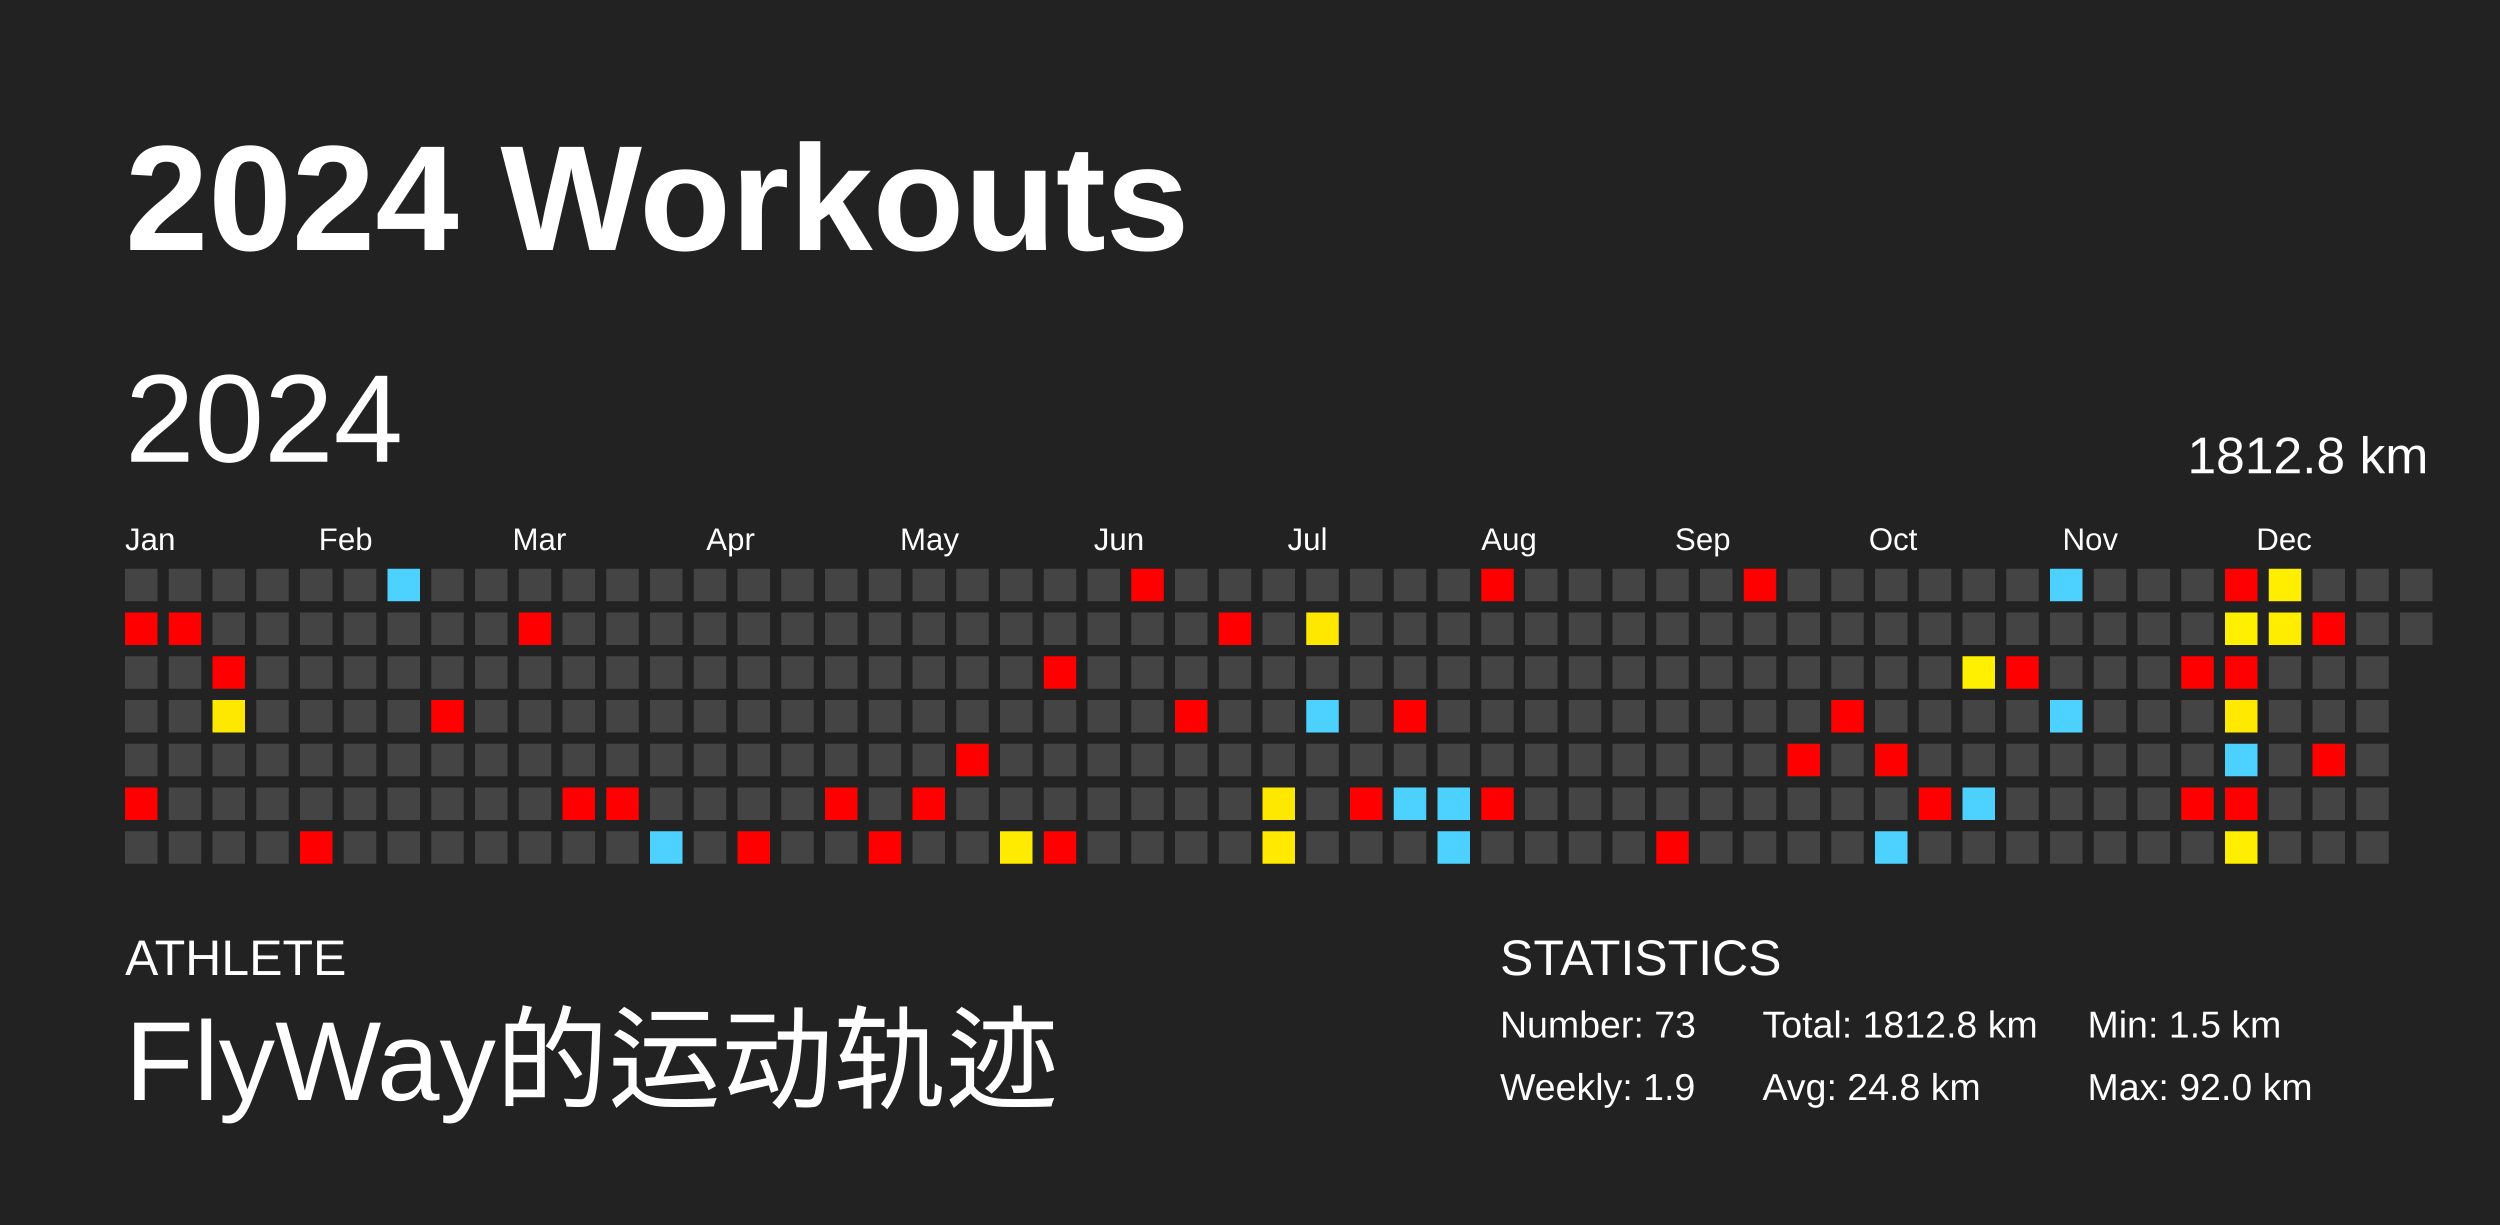
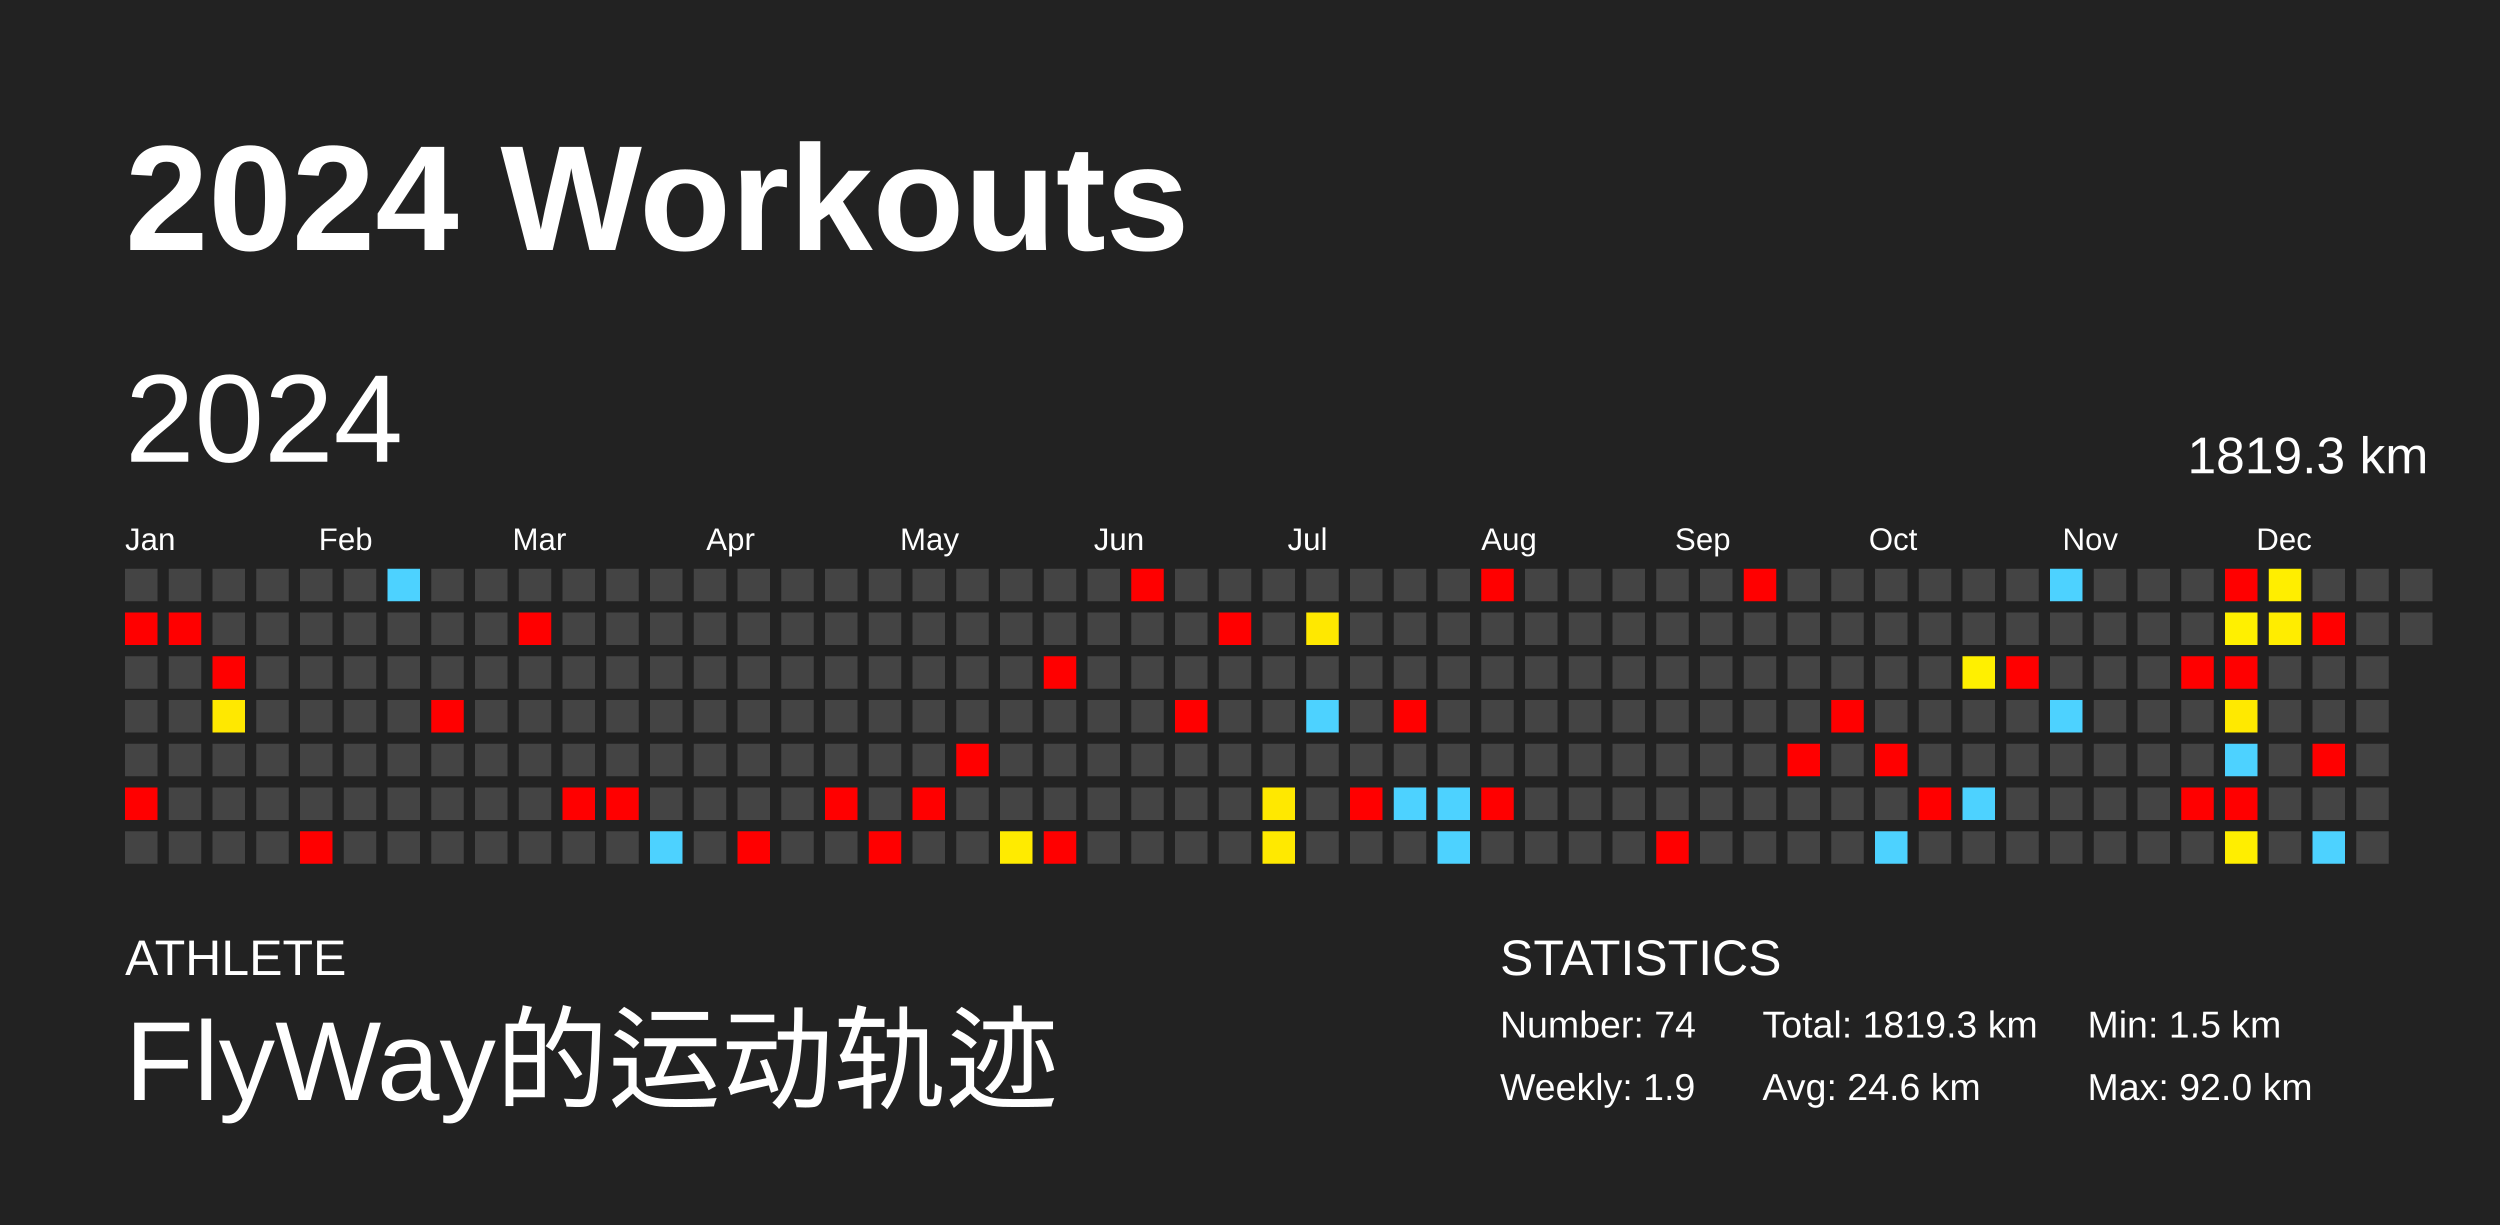
<svg xmlns="http://www.w3.org/2000/svg" baseProfile="full" height="98mm" version="1.1" viewBox="0,0,200,98" width="200mm">
  <defs />
  <rect fill="#222222" height="98" width="200" x="0" y="0" />
  <text fill="#FFFFFF" style="font-size:12px; font-family:Arial; font-weight:bold;" x="10" y="20">2024 Workouts</text>
  <text fill="#FFFFFF" style="font-size:4px; font-family:Arial" x="10" y="78">ATHLETE</text>
  <text fill="#FFFFFF" style="font-size:9px; font-family:Arial" x="10" y="88">FlyWay的运动轨迹</text>
  <text fill="#FFFFFF" style="font-size:4px; font-family:Arial" x="120" y="78">STATISTICS</text>
-   <text fill="#FFFFFF" style="font-size:3px; font-family:Arial" x="120" y="83">Number: 73</text>
+   <text fill="#FFFFFF" style="font-size:3px; font-family:Arial" x="120" y="83">Number: 74</text>
  <text fill="#FFFFFF" style="font-size:3px; font-family:Arial" x="120" y="88">Weekly: 1.9</text>
-   <text fill="#FFFFFF" style="font-size:3px; font-family:Arial" x="141" y="83">Total: 1812.8 km</text>
-   <text fill="#FFFFFF" style="font-size:3px; font-family:Arial" x="141" y="88">Avg: 24.8 km</text>
+   <text fill="#FFFFFF" style="font-size:3px; font-family:Arial" x="141" y="83">Total: 1819.3 km</text>
+   <text fill="#FFFFFF" style="font-size:3px; font-family:Arial" x="141" y="88">Avg: 24.6 km</text>
  <text fill="#FFFFFF" style="font-size:3px; font-family:Arial" x="167" y="83">Min: 1.5 km</text>
  <text fill="#FFFFFF" style="font-size:3px; font-family:Arial" x="167" y="88">Max: 92.0 km</text>
  <text dominant-baseline="hanging" fill="#FFFFFF" style="font-size:10.0px; font-family:Arial;" x="10" y="30">2024</text>
-   <text dominant-baseline="hanging" fill="#FFFFFF" style="font-size:4.125px; font-family:Arial;" x="175" y="35">1812.8 km</text>
+   <text dominant-baseline="hanging" fill="#FFFFFF" style="font-size:4.125px; font-family:Arial;" x="175" y="35">1819.3 km</text>
  <text fill="#FFFFFF" style="font-size:2.5px; font-family:Arial" x="10.0" y="44">Jan</text>
  <text fill="#FFFFFF" style="font-size:2.5px; font-family:Arial" x="25.5" y="44">Feb</text>
  <text fill="#FFFFFF" style="font-size:2.5px; font-family:Arial" x="41.0" y="44">Mar</text>
  <text fill="#FFFFFF" style="font-size:2.5px; font-family:Arial" x="56.5" y="44">Apr</text>
  <text fill="#FFFFFF" style="font-size:2.5px; font-family:Arial" x="72.0" y="44">May</text>
  <text fill="#FFFFFF" style="font-size:2.5px; font-family:Arial" x="87.5" y="44">Jun</text>
  <text fill="#FFFFFF" style="font-size:2.5px; font-family:Arial" x="103.0" y="44">Jul</text>
  <text fill="#FFFFFF" style="font-size:2.5px; font-family:Arial" x="118.5" y="44">Aug</text>
  <text fill="#FFFFFF" style="font-size:2.5px; font-family:Arial" x="134.0" y="44">Sep</text>
  <text fill="#FFFFFF" style="font-size:2.5px; font-family:Arial" x="149.5" y="44">Oct</text>
  <text fill="#FFFFFF" style="font-size:2.5px; font-family:Arial" x="165.0" y="44">Nov</text>
  <text fill="#FFFFFF" style="font-size:2.5px; font-family:Arial" x="180.5" y="44">Dec</text>
  <rect fill="#444444" height="2.6" width="2.6" x="10.0" y="45.5" />
  <rect fill="red" height="2.6" width="2.6" x="10.0" y="49.0" />
  <rect fill="#444444" height="2.6" width="2.6" x="10.0" y="52.5" />
  <rect fill="#444444" height="2.6" width="2.6" x="10.0" y="56.0" />
  <rect fill="#444444" height="2.6" width="2.6" x="10.0" y="59.5" />
  <rect fill="red" height="2.6" width="2.6" x="10.0" y="63.0" />
  <rect fill="#444444" height="2.6" width="2.6" x="10.0" y="66.5" />
  <rect fill="#444444" height="2.6" width="2.6" x="13.5" y="45.5" />
  <rect fill="red" height="2.6" width="2.6" x="13.5" y="49.0" />
  <rect fill="#444444" height="2.6" width="2.6" x="13.5" y="52.5" />
  <rect fill="#444444" height="2.6" width="2.6" x="13.5" y="56.0" />
  <rect fill="#444444" height="2.6" width="2.6" x="13.5" y="59.5" />
  <rect fill="#444444" height="2.6" width="2.6" x="13.5" y="63.0" />
  <rect fill="#444444" height="2.6" width="2.6" x="13.5" y="66.5" />
  <rect fill="#444444" height="2.6" width="2.6" x="17.0" y="45.5" />
  <rect fill="#444444" height="2.6" width="2.6" x="17.0" y="49.0" />
  <rect fill="red" height="2.6" width="2.6" x="17.0" y="52.5" />
  <rect fill="#ffe800" height="2.6" width="2.6" x="17.0" y="56.0" />
  <rect fill="#444444" height="2.6" width="2.6" x="17.0" y="59.5" />
  <rect fill="#444444" height="2.6" width="2.6" x="17.0" y="63.0" />
  <rect fill="#444444" height="2.6" width="2.6" x="17.0" y="66.5" />
  <rect fill="#444444" height="2.6" width="2.6" x="20.5" y="45.5" />
  <rect fill="#444444" height="2.6" width="2.6" x="20.5" y="49.0" />
  <rect fill="#444444" height="2.6" width="2.6" x="20.5" y="52.5" />
  <rect fill="#444444" height="2.6" width="2.6" x="20.5" y="56.0" />
  <rect fill="#444444" height="2.6" width="2.6" x="20.5" y="59.5" />
  <rect fill="#444444" height="2.6" width="2.6" x="20.5" y="63.0" />
  <rect fill="#444444" height="2.6" width="2.6" x="20.5" y="66.5" />
  <rect fill="#444444" height="2.6" width="2.6" x="24.0" y="45.5" />
  <rect fill="#444444" height="2.6" width="2.6" x="24.0" y="49.0" />
  <rect fill="#444444" height="2.6" width="2.6" x="24.0" y="52.5" />
  <rect fill="#444444" height="2.6" width="2.6" x="24.0" y="56.0" />
  <rect fill="#444444" height="2.6" width="2.6" x="24.0" y="59.5" />
  <rect fill="#444444" height="2.6" width="2.6" x="24.0" y="63.0" />
  <rect fill="red" height="2.6" width="2.6" x="24.0" y="66.5" />
  <rect fill="#444444" height="2.6" width="2.6" x="27.5" y="45.5" />
  <rect fill="#444444" height="2.6" width="2.6" x="27.5" y="49.0" />
  <rect fill="#444444" height="2.6" width="2.6" x="27.5" y="52.5" />
  <rect fill="#444444" height="2.6" width="2.6" x="27.5" y="56.0" />
  <rect fill="#444444" height="2.6" width="2.6" x="27.5" y="59.5" />
  <rect fill="#444444" height="2.6" width="2.6" x="27.5" y="63.0" />
  <rect fill="#444444" height="2.6" width="2.6" x="27.5" y="66.5" />
  <rect fill="#4dd2ff" height="2.6" width="2.6" x="31.0" y="45.5" />
  <rect fill="#444444" height="2.6" width="2.6" x="31.0" y="49.0" />
  <rect fill="#444444" height="2.6" width="2.6" x="31.0" y="52.5" />
  <rect fill="#444444" height="2.6" width="2.6" x="31.0" y="56.0" />
  <rect fill="#444444" height="2.6" width="2.6" x="31.0" y="59.5" />
  <rect fill="#444444" height="2.6" width="2.6" x="31.0" y="63.0" />
  <rect fill="#444444" height="2.6" width="2.6" x="31.0" y="66.5" />
  <rect fill="#444444" height="2.6" width="2.6" x="34.5" y="45.5" />
  <rect fill="#444444" height="2.6" width="2.6" x="34.5" y="49.0" />
  <rect fill="#444444" height="2.6" width="2.6" x="34.5" y="52.5" />
  <rect fill="red" height="2.6" width="2.6" x="34.5" y="56.0" />
  <rect fill="#444444" height="2.6" width="2.6" x="34.5" y="59.5" />
  <rect fill="#444444" height="2.6" width="2.6" x="34.5" y="63.0" />
  <rect fill="#444444" height="2.6" width="2.6" x="34.5" y="66.5" />
  <rect fill="#444444" height="2.6" width="2.6" x="38.0" y="45.5" />
  <rect fill="#444444" height="2.6" width="2.6" x="38.0" y="49.0" />
  <rect fill="#444444" height="2.6" width="2.6" x="38.0" y="52.5" />
  <rect fill="#444444" height="2.6" width="2.6" x="38.0" y="56.0" />
  <rect fill="#444444" height="2.6" width="2.6" x="38.0" y="59.5" />
  <rect fill="#444444" height="2.6" width="2.6" x="38.0" y="63.0" />
  <rect fill="#444444" height="2.6" width="2.6" x="38.0" y="66.5" />
  <rect fill="#444444" height="2.6" width="2.6" x="41.5" y="45.5" />
  <rect fill="red" height="2.6" width="2.6" x="41.5" y="49.0" />
  <rect fill="#444444" height="2.6" width="2.6" x="41.5" y="52.5" />
  <rect fill="#444444" height="2.6" width="2.6" x="41.5" y="56.0" />
  <rect fill="#444444" height="2.6" width="2.6" x="41.5" y="59.5" />
  <rect fill="#444444" height="2.6" width="2.6" x="41.5" y="63.0" />
  <rect fill="#444444" height="2.6" width="2.6" x="41.5" y="66.5" />
  <rect fill="#444444" height="2.6" width="2.6" x="45.0" y="45.5" />
  <rect fill="#444444" height="2.6" width="2.6" x="45.0" y="49.0" />
  <rect fill="#444444" height="2.6" width="2.6" x="45.0" y="52.5" />
  <rect fill="#444444" height="2.6" width="2.6" x="45.0" y="56.0" />
  <rect fill="#444444" height="2.6" width="2.6" x="45.0" y="59.5" />
  <rect fill="red" height="2.6" width="2.6" x="45.0" y="63.0" />
  <rect fill="#444444" height="2.6" width="2.6" x="45.0" y="66.5" />
  <rect fill="#444444" height="2.6" width="2.6" x="48.5" y="45.5" />
  <rect fill="#444444" height="2.6" width="2.6" x="48.5" y="49.0" />
  <rect fill="#444444" height="2.6" width="2.6" x="48.5" y="52.5" />
  <rect fill="#444444" height="2.6" width="2.6" x="48.5" y="56.0" />
  <rect fill="#444444" height="2.6" width="2.6" x="48.5" y="59.5" />
  <rect fill="red" height="2.6" width="2.6" x="48.5" y="63.0" />
  <rect fill="#444444" height="2.6" width="2.6" x="48.5" y="66.5" />
  <rect fill="#444444" height="2.6" width="2.6" x="52.0" y="45.5" />
  <rect fill="#444444" height="2.6" width="2.6" x="52.0" y="49.0" />
  <rect fill="#444444" height="2.6" width="2.6" x="52.0" y="52.5" />
  <rect fill="#444444" height="2.6" width="2.6" x="52.0" y="56.0" />
  <rect fill="#444444" height="2.6" width="2.6" x="52.0" y="59.5" />
  <rect fill="#444444" height="2.6" width="2.6" x="52.0" y="63.0" />
  <rect fill="#4dd2ff" height="2.6" width="2.6" x="52.0" y="66.5" />
  <rect fill="#444444" height="2.6" width="2.6" x="55.5" y="45.5" />
  <rect fill="#444444" height="2.6" width="2.6" x="55.5" y="49.0" />
  <rect fill="#444444" height="2.6" width="2.6" x="55.5" y="52.5" />
  <rect fill="#444444" height="2.6" width="2.6" x="55.5" y="56.0" />
  <rect fill="#444444" height="2.6" width="2.6" x="55.5" y="59.5" />
  <rect fill="#444444" height="2.6" width="2.6" x="55.5" y="63.0" />
  <rect fill="#444444" height="2.6" width="2.6" x="55.5" y="66.5" />
  <rect fill="#444444" height="2.6" width="2.6" x="59.0" y="45.5" />
  <rect fill="#444444" height="2.6" width="2.6" x="59.0" y="49.0" />
  <rect fill="#444444" height="2.6" width="2.6" x="59.0" y="52.5" />
  <rect fill="#444444" height="2.6" width="2.6" x="59.0" y="56.0" />
  <rect fill="#444444" height="2.6" width="2.6" x="59.0" y="59.5" />
  <rect fill="#444444" height="2.6" width="2.6" x="59.0" y="63.0" />
  <rect fill="red" height="2.6" width="2.6" x="59.0" y="66.5" />
  <rect fill="#444444" height="2.6" width="2.6" x="62.5" y="45.5" />
  <rect fill="#444444" height="2.6" width="2.6" x="62.5" y="49.0" />
  <rect fill="#444444" height="2.6" width="2.6" x="62.5" y="52.5" />
  <rect fill="#444444" height="2.6" width="2.6" x="62.5" y="56.0" />
  <rect fill="#444444" height="2.6" width="2.6" x="62.5" y="59.5" />
  <rect fill="#444444" height="2.6" width="2.6" x="62.5" y="63.0" />
  <rect fill="#444444" height="2.6" width="2.6" x="62.5" y="66.5" />
  <rect fill="#444444" height="2.6" width="2.6" x="66.0" y="45.5" />
  <rect fill="#444444" height="2.6" width="2.6" x="66.0" y="49.0" />
  <rect fill="#444444" height="2.6" width="2.6" x="66.0" y="52.5" />
  <rect fill="#444444" height="2.6" width="2.6" x="66.0" y="56.0" />
  <rect fill="#444444" height="2.6" width="2.6" x="66.0" y="59.5" />
  <rect fill="red" height="2.6" width="2.6" x="66.0" y="63.0" />
  <rect fill="#444444" height="2.6" width="2.6" x="66.0" y="66.5" />
  <rect fill="#444444" height="2.6" width="2.6" x="69.5" y="45.5" />
  <rect fill="#444444" height="2.6" width="2.6" x="69.5" y="49.0" />
  <rect fill="#444444" height="2.6" width="2.6" x="69.5" y="52.5" />
  <rect fill="#444444" height="2.6" width="2.6" x="69.5" y="56.0" />
  <rect fill="#444444" height="2.6" width="2.6" x="69.5" y="59.5" />
  <rect fill="#444444" height="2.6" width="2.6" x="69.5" y="63.0" />
  <rect fill="red" height="2.6" width="2.6" x="69.5" y="66.5" />
  <rect fill="#444444" height="2.6" width="2.6" x="73.0" y="45.5" />
  <rect fill="#444444" height="2.6" width="2.6" x="73.0" y="49.0" />
  <rect fill="#444444" height="2.6" width="2.6" x="73.0" y="52.5" />
  <rect fill="#444444" height="2.6" width="2.6" x="73.0" y="56.0" />
  <rect fill="#444444" height="2.6" width="2.6" x="73.0" y="59.5" />
  <rect fill="red" height="2.6" width="2.6" x="73.0" y="63.0" />
  <rect fill="#444444" height="2.6" width="2.6" x="73.0" y="66.5" />
  <rect fill="#444444" height="2.6" width="2.6" x="76.5" y="45.5" />
  <rect fill="#444444" height="2.6" width="2.6" x="76.5" y="49.0" />
  <rect fill="#444444" height="2.6" width="2.6" x="76.5" y="52.5" />
  <rect fill="#444444" height="2.6" width="2.6" x="76.5" y="56.0" />
  <rect fill="red" height="2.6" width="2.6" x="76.5" y="59.5" />
  <rect fill="#444444" height="2.6" width="2.6" x="76.5" y="63.0" />
  <rect fill="#444444" height="2.6" width="2.6" x="76.5" y="66.5" />
  <rect fill="#444444" height="2.6" width="2.6" x="80.0" y="45.5" />
  <rect fill="#444444" height="2.6" width="2.6" x="80.0" y="49.0" />
  <rect fill="#444444" height="2.6" width="2.6" x="80.0" y="52.5" />
  <rect fill="#444444" height="2.6" width="2.6" x="80.0" y="56.0" />
  <rect fill="#444444" height="2.6" width="2.6" x="80.0" y="59.5" />
  <rect fill="#444444" height="2.6" width="2.6" x="80.0" y="63.0" />
  <rect fill="#ffeb00" height="2.6" width="2.6" x="80.0" y="66.5" />
  <rect fill="#444444" height="2.6" width="2.6" x="83.5" y="45.5" />
  <rect fill="#444444" height="2.6" width="2.6" x="83.5" y="49.0" />
  <rect fill="red" height="2.6" width="2.6" x="83.5" y="52.5" />
  <rect fill="#444444" height="2.6" width="2.6" x="83.5" y="56.0" />
  <rect fill="#444444" height="2.6" width="2.6" x="83.5" y="59.5" />
  <rect fill="#444444" height="2.6" width="2.6" x="83.5" y="63.0" />
  <rect fill="red" height="2.6" width="2.6" x="83.5" y="66.5" />
  <rect fill="#444444" height="2.6" width="2.6" x="87.0" y="45.5" />
  <rect fill="#444444" height="2.6" width="2.6" x="87.0" y="49.0" />
  <rect fill="#444444" height="2.6" width="2.6" x="87.0" y="52.5" />
  <rect fill="#444444" height="2.6" width="2.6" x="87.0" y="56.0" />
  <rect fill="#444444" height="2.6" width="2.6" x="87.0" y="59.5" />
  <rect fill="#444444" height="2.6" width="2.6" x="87.0" y="63.0" />
  <rect fill="#444444" height="2.6" width="2.6" x="87.0" y="66.5" />
  <rect fill="red" height="2.6" width="2.6" x="90.5" y="45.5" />
  <rect fill="#444444" height="2.6" width="2.6" x="90.5" y="49.0" />
  <rect fill="#444444" height="2.6" width="2.6" x="90.5" y="52.5" />
  <rect fill="#444444" height="2.6" width="2.6" x="90.5" y="56.0" />
  <rect fill="#444444" height="2.6" width="2.6" x="90.5" y="59.5" />
  <rect fill="#444444" height="2.6" width="2.6" x="90.5" y="63.0" />
  <rect fill="#444444" height="2.6" width="2.6" x="90.5" y="66.5" />
  <rect fill="#444444" height="2.6" width="2.6" x="94.0" y="45.5" />
  <rect fill="#444444" height="2.6" width="2.6" x="94.0" y="49.0" />
  <rect fill="#444444" height="2.6" width="2.6" x="94.0" y="52.5" />
  <rect fill="red" height="2.6" width="2.6" x="94.0" y="56.0" />
  <rect fill="#444444" height="2.6" width="2.6" x="94.0" y="59.5" />
  <rect fill="#444444" height="2.6" width="2.6" x="94.0" y="63.0" />
  <rect fill="#444444" height="2.6" width="2.6" x="94.0" y="66.5" />
  <rect fill="#444444" height="2.6" width="2.6" x="97.5" y="45.5" />
  <rect fill="red" height="2.6" width="2.6" x="97.5" y="49.0" />
  <rect fill="#444444" height="2.6" width="2.6" x="97.5" y="52.5" />
  <rect fill="#444444" height="2.6" width="2.6" x="97.5" y="56.0" />
  <rect fill="#444444" height="2.6" width="2.6" x="97.5" y="59.5" />
  <rect fill="#444444" height="2.6" width="2.6" x="97.5" y="63.0" />
  <rect fill="#444444" height="2.6" width="2.6" x="97.5" y="66.5" />
  <rect fill="#444444" height="2.6" width="2.6" x="101.0" y="45.5" />
  <rect fill="#444444" height="2.6" width="2.6" x="101.0" y="49.0" />
  <rect fill="#444444" height="2.6" width="2.6" x="101.0" y="52.5" />
  <rect fill="#444444" height="2.6" width="2.6" x="101.0" y="56.0" />
  <rect fill="#444444" height="2.6" width="2.6" x="101.0" y="59.5" />
  <rect fill="#ffe800" height="2.6" width="2.6" x="101.0" y="63.0" />
  <rect fill="#ffe900" height="2.6" width="2.6" x="101.0" y="66.5" />
  <rect fill="#444444" height="2.6" width="2.6" x="104.5" y="45.5" />
  <rect fill="#ffe800" height="2.6" width="2.6" x="104.5" y="49.0" />
  <rect fill="#444444" height="2.6" width="2.6" x="104.5" y="52.5" />
  <rect fill="#4dd2ff" height="2.6" width="2.6" x="104.5" y="56.0" />
  <rect fill="#444444" height="2.6" width="2.6" x="104.5" y="59.5" />
  <rect fill="#444444" height="2.6" width="2.6" x="104.5" y="63.0" />
  <rect fill="#444444" height="2.6" width="2.6" x="104.5" y="66.5" />
  <rect fill="#444444" height="2.6" width="2.6" x="108.0" y="45.5" />
  <rect fill="#444444" height="2.6" width="2.6" x="108.0" y="49.0" />
  <rect fill="#444444" height="2.6" width="2.6" x="108.0" y="52.5" />
  <rect fill="#444444" height="2.6" width="2.6" x="108.0" y="56.0" />
  <rect fill="#444444" height="2.6" width="2.6" x="108.0" y="59.5" />
  <rect fill="red" height="2.6" width="2.6" x="108.0" y="63.0" />
  <rect fill="#444444" height="2.6" width="2.6" x="108.0" y="66.5" />
  <rect fill="#444444" height="2.6" width="2.6" x="111.5" y="45.5" />
  <rect fill="#444444" height="2.6" width="2.6" x="111.5" y="49.0" />
  <rect fill="#444444" height="2.6" width="2.6" x="111.5" y="52.5" />
  <rect fill="red" height="2.6" width="2.6" x="111.5" y="56.0" />
  <rect fill="#444444" height="2.6" width="2.6" x="111.5" y="59.5" />
  <rect fill="#4dd2ff" height="2.6" width="2.6" x="111.5" y="63.0" />
  <rect fill="#444444" height="2.6" width="2.6" x="111.5" y="66.5" />
  <rect fill="#444444" height="2.6" width="2.6" x="115.0" y="45.5" />
  <rect fill="#444444" height="2.6" width="2.6" x="115.0" y="49.0" />
  <rect fill="#444444" height="2.6" width="2.6" x="115.0" y="52.5" />
  <rect fill="#444444" height="2.6" width="2.6" x="115.0" y="56.0" />
  <rect fill="#444444" height="2.6" width="2.6" x="115.0" y="59.5" />
  <rect fill="#4dd2ff" height="2.6" width="2.6" x="115.0" y="63.0" />
  <rect fill="#4dd2ff" height="2.6" width="2.6" x="115.0" y="66.5" />
  <rect fill="red" height="2.6" width="2.6" x="118.5" y="45.5" />
  <rect fill="#444444" height="2.6" width="2.6" x="118.5" y="49.0" />
  <rect fill="#444444" height="2.6" width="2.6" x="118.5" y="52.5" />
  <rect fill="#444444" height="2.6" width="2.6" x="118.5" y="56.0" />
  <rect fill="#444444" height="2.6" width="2.6" x="118.5" y="59.5" />
  <rect fill="red" height="2.6" width="2.6" x="118.5" y="63.0" />
  <rect fill="#444444" height="2.6" width="2.6" x="118.5" y="66.5" />
  <rect fill="#444444" height="2.6" width="2.6" x="122.0" y="45.5" />
  <rect fill="#444444" height="2.6" width="2.6" x="122.0" y="49.0" />
  <rect fill="#444444" height="2.6" width="2.6" x="122.0" y="52.5" />
  <rect fill="#444444" height="2.6" width="2.6" x="122.0" y="56.0" />
  <rect fill="#444444" height="2.6" width="2.6" x="122.0" y="59.5" />
  <rect fill="#444444" height="2.6" width="2.6" x="122.0" y="63.0" />
  <rect fill="#444444" height="2.6" width="2.6" x="122.0" y="66.5" />
  <rect fill="#444444" height="2.6" width="2.6" x="125.5" y="45.5" />
  <rect fill="#444444" height="2.6" width="2.6" x="125.5" y="49.0" />
  <rect fill="#444444" height="2.6" width="2.6" x="125.5" y="52.5" />
  <rect fill="#444444" height="2.6" width="2.6" x="125.5" y="56.0" />
  <rect fill="#444444" height="2.6" width="2.6" x="125.5" y="59.5" />
  <rect fill="#444444" height="2.6" width="2.6" x="125.5" y="63.0" />
  <rect fill="#444444" height="2.6" width="2.6" x="125.5" y="66.5" />
  <rect fill="#444444" height="2.6" width="2.6" x="129.0" y="45.5" />
  <rect fill="#444444" height="2.6" width="2.6" x="129.0" y="49.0" />
  <rect fill="#444444" height="2.6" width="2.6" x="129.0" y="52.5" />
  <rect fill="#444444" height="2.6" width="2.6" x="129.0" y="56.0" />
  <rect fill="#444444" height="2.6" width="2.6" x="129.0" y="59.5" />
  <rect fill="#444444" height="2.6" width="2.6" x="129.0" y="63.0" />
  <rect fill="#444444" height="2.6" width="2.6" x="129.0" y="66.5" />
  <rect fill="#444444" height="2.6" width="2.6" x="132.5" y="45.5" />
  <rect fill="#444444" height="2.6" width="2.6" x="132.5" y="49.0" />
  <rect fill="#444444" height="2.6" width="2.6" x="132.5" y="52.5" />
  <rect fill="#444444" height="2.6" width="2.6" x="132.5" y="56.0" />
  <rect fill="#444444" height="2.6" width="2.6" x="132.5" y="59.5" />
  <rect fill="#444444" height="2.6" width="2.6" x="132.5" y="63.0" />
  <rect fill="red" height="2.6" width="2.6" x="132.5" y="66.5" />
  <rect fill="#444444" height="2.6" width="2.6" x="136.0" y="45.5" />
  <rect fill="#444444" height="2.6" width="2.6" x="136.0" y="49.0" />
  <rect fill="#444444" height="2.6" width="2.6" x="136.0" y="52.5" />
  <rect fill="#444444" height="2.6" width="2.6" x="136.0" y="56.0" />
  <rect fill="#444444" height="2.6" width="2.6" x="136.0" y="59.5" />
  <rect fill="#444444" height="2.6" width="2.6" x="136.0" y="63.0" />
  <rect fill="#444444" height="2.6" width="2.6" x="136.0" y="66.5" />
  <rect fill="red" height="2.6" width="2.6" x="139.5" y="45.5" />
  <rect fill="#444444" height="2.6" width="2.6" x="139.5" y="49.0" />
  <rect fill="#444444" height="2.6" width="2.6" x="139.5" y="52.5" />
  <rect fill="#444444" height="2.6" width="2.6" x="139.5" y="56.0" />
  <rect fill="#444444" height="2.6" width="2.6" x="139.5" y="59.5" />
  <rect fill="#444444" height="2.6" width="2.6" x="139.5" y="63.0" />
  <rect fill="#444444" height="2.6" width="2.6" x="139.5" y="66.5" />
  <rect fill="#444444" height="2.6" width="2.6" x="143.0" y="45.5" />
  <rect fill="#444444" height="2.6" width="2.6" x="143.0" y="49.0" />
  <rect fill="#444444" height="2.6" width="2.6" x="143.0" y="52.5" />
  <rect fill="#444444" height="2.6" width="2.6" x="143.0" y="56.0" />
  <rect fill="red" height="2.6" width="2.6" x="143.0" y="59.5" />
  <rect fill="#444444" height="2.6" width="2.6" x="143.0" y="63.0" />
  <rect fill="#444444" height="2.6" width="2.6" x="143.0" y="66.5" />
  <rect fill="#444444" height="2.6" width="2.6" x="146.5" y="45.5" />
  <rect fill="#444444" height="2.6" width="2.6" x="146.5" y="49.0" />
  <rect fill="#444444" height="2.6" width="2.6" x="146.5" y="52.5" />
  <rect fill="red" height="2.6" width="2.6" x="146.5" y="56.0" />
  <rect fill="#444444" height="2.6" width="2.6" x="146.5" y="59.5" />
  <rect fill="#444444" height="2.6" width="2.6" x="146.5" y="63.0" />
  <rect fill="#444444" height="2.6" width="2.6" x="146.5" y="66.5" />
  <rect fill="#444444" height="2.6" width="2.6" x="150.0" y="45.5" />
  <rect fill="#444444" height="2.6" width="2.6" x="150.0" y="49.0" />
  <rect fill="#444444" height="2.6" width="2.6" x="150.0" y="52.5" />
  <rect fill="#444444" height="2.6" width="2.6" x="150.0" y="56.0" />
  <rect fill="red" height="2.6" width="2.6" x="150.0" y="59.5" />
  <rect fill="#444444" height="2.6" width="2.6" x="150.0" y="63.0" />
  <rect fill="#4dd2ff" height="2.6" width="2.6" x="150.0" y="66.5" />
  <rect fill="#444444" height="2.6" width="2.6" x="153.5" y="45.5" />
  <rect fill="#444444" height="2.6" width="2.6" x="153.5" y="49.0" />
  <rect fill="#444444" height="2.6" width="2.6" x="153.5" y="52.5" />
  <rect fill="#444444" height="2.6" width="2.6" x="153.5" y="56.0" />
  <rect fill="#444444" height="2.6" width="2.6" x="153.5" y="59.5" />
  <rect fill="red" height="2.6" width="2.6" x="153.5" y="63.0" />
  <rect fill="#444444" height="2.6" width="2.6" x="153.5" y="66.5" />
  <rect fill="#444444" height="2.6" width="2.6" x="157.0" y="45.5" />
  <rect fill="#444444" height="2.6" width="2.6" x="157.0" y="49.0" />
  <rect fill="#fff000" height="2.6" width="2.6" x="157.0" y="52.5" />
  <rect fill="#444444" height="2.6" width="2.6" x="157.0" y="56.0" />
  <rect fill="#444444" height="2.6" width="2.6" x="157.0" y="59.5" />
  <rect fill="#4dd2ff" height="2.6" width="2.6" x="157.0" y="63.0" />
  <rect fill="#444444" height="2.6" width="2.6" x="157.0" y="66.5" />
  <rect fill="#444444" height="2.6" width="2.6" x="160.5" y="45.5" />
  <rect fill="#444444" height="2.6" width="2.6" x="160.5" y="49.0" />
  <rect fill="red" height="2.6" width="2.6" x="160.5" y="52.5" />
  <rect fill="#444444" height="2.6" width="2.6" x="160.5" y="56.0" />
  <rect fill="#444444" height="2.6" width="2.6" x="160.5" y="59.5" />
  <rect fill="#444444" height="2.6" width="2.6" x="160.5" y="63.0" />
  <rect fill="#444444" height="2.6" width="2.6" x="160.5" y="66.5" />
  <rect fill="#4dd2ff" height="2.6" width="2.6" x="164.0" y="45.5" />
  <rect fill="#444444" height="2.6" width="2.6" x="164.0" y="49.0" />
  <rect fill="#444444" height="2.6" width="2.6" x="164.0" y="52.5" />
  <rect fill="#4dd2ff" height="2.6" width="2.6" x="164.0" y="56.0" />
  <rect fill="#444444" height="2.6" width="2.6" x="164.0" y="59.5" />
  <rect fill="#444444" height="2.6" width="2.6" x="164.0" y="63.0" />
  <rect fill="#444444" height="2.6" width="2.6" x="164.0" y="66.5" />
  <rect fill="#444444" height="2.6" width="2.6" x="167.5" y="45.5" />
  <rect fill="#444444" height="2.6" width="2.6" x="167.5" y="49.0" />
  <rect fill="#444444" height="2.6" width="2.6" x="167.5" y="52.5" />
  <rect fill="#444444" height="2.6" width="2.6" x="167.5" y="56.0" />
  <rect fill="#444444" height="2.6" width="2.6" x="167.5" y="59.5" />
  <rect fill="#444444" height="2.6" width="2.6" x="167.5" y="63.0" />
  <rect fill="#444444" height="2.6" width="2.6" x="167.5" y="66.5" />
  <rect fill="#444444" height="2.6" width="2.6" x="171.0" y="45.5" />
  <rect fill="#444444" height="2.6" width="2.6" x="171.0" y="49.0" />
  <rect fill="#444444" height="2.6" width="2.6" x="171.0" y="52.5" />
  <rect fill="#444444" height="2.6" width="2.6" x="171.0" y="56.0" />
  <rect fill="#444444" height="2.6" width="2.6" x="171.0" y="59.5" />
  <rect fill="#444444" height="2.6" width="2.6" x="171.0" y="63.0" />
  <rect fill="#444444" height="2.6" width="2.6" x="171.0" y="66.5" />
  <rect fill="#444444" height="2.6" width="2.6" x="174.5" y="45.5" />
  <rect fill="#444444" height="2.6" width="2.6" x="174.5" y="49.0" />
  <rect fill="red" height="2.6" width="2.6" x="174.5" y="52.5" />
  <rect fill="#444444" height="2.6" width="2.6" x="174.5" y="56.0" />
  <rect fill="#444444" height="2.6" width="2.6" x="174.5" y="59.5" />
  <rect fill="red" height="2.6" width="2.6" x="174.5" y="63.0" />
  <rect fill="#444444" height="2.6" width="2.6" x="174.5" y="66.5" />
  <rect fill="red" height="2.6" width="2.6" x="178.0" y="45.5" />
  <rect fill="#fff000" height="2.6" width="2.6" x="178.0" y="49.0" />
  <rect fill="red" height="2.6" width="2.6" x="178.0" y="52.5" />
  <rect fill="#ffe900" height="2.6" width="2.6" x="178.0" y="56.0" />
  <rect fill="#4dd2ff" height="2.6" width="2.6" x="178.0" y="59.5" />
  <rect fill="red" height="2.6" width="2.6" x="178.0" y="63.0" />
  <rect fill="#ffee00" height="2.6" width="2.6" x="178.0" y="66.5" />
  <rect fill="#ffee00" height="2.6" width="2.6" x="181.5" y="45.5" />
  <rect fill="#ffed00" height="2.6" width="2.6" x="181.5" y="49.0" />
  <rect fill="#444444" height="2.6" width="2.6" x="181.5" y="52.5" />
  <rect fill="#444444" height="2.6" width="2.6" x="181.5" y="56.0" />
  <rect fill="#444444" height="2.6" width="2.6" x="181.5" y="59.5" />
  <rect fill="#444444" height="2.6" width="2.6" x="181.5" y="63.0" />
  <rect fill="#444444" height="2.6" width="2.6" x="181.5" y="66.5" />
  <rect fill="#444444" height="2.6" width="2.6" x="185.0" y="45.5" />
  <rect fill="red" height="2.6" width="2.6" x="185.0" y="49.0" />
  <rect fill="#444444" height="2.6" width="2.6" x="185.0" y="52.5" />
  <rect fill="#444444" height="2.6" width="2.6" x="185.0" y="56.0" />
  <rect fill="red" height="2.6" width="2.6" x="185.0" y="59.5" />
  <rect fill="#444444" height="2.6" width="2.6" x="185.0" y="63.0" />
-   <rect fill="#444444" height="2.6" width="2.6" x="185.0" y="66.5" />
+   <rect fill="#4dd2ff" height="2.6" width="2.6" x="185.0" y="66.5" />
  <rect fill="#444444" height="2.6" width="2.6" x="188.5" y="45.5" />
  <rect fill="#444444" height="2.6" width="2.6" x="188.5" y="49.0" />
  <rect fill="#444444" height="2.6" width="2.6" x="188.5" y="52.5" />
  <rect fill="#444444" height="2.6" width="2.6" x="188.5" y="56.0" />
  <rect fill="#444444" height="2.6" width="2.6" x="188.5" y="59.5" />
  <rect fill="#444444" height="2.6" width="2.6" x="188.5" y="63.0" />
  <rect fill="#444444" height="2.6" width="2.6" x="188.5" y="66.5" />
  <rect fill="#444444" height="2.6" width="2.6" x="192.0" y="45.5" />
  <rect fill="#444444" height="2.6" width="2.6" x="192.0" y="49.0" />
</svg>
